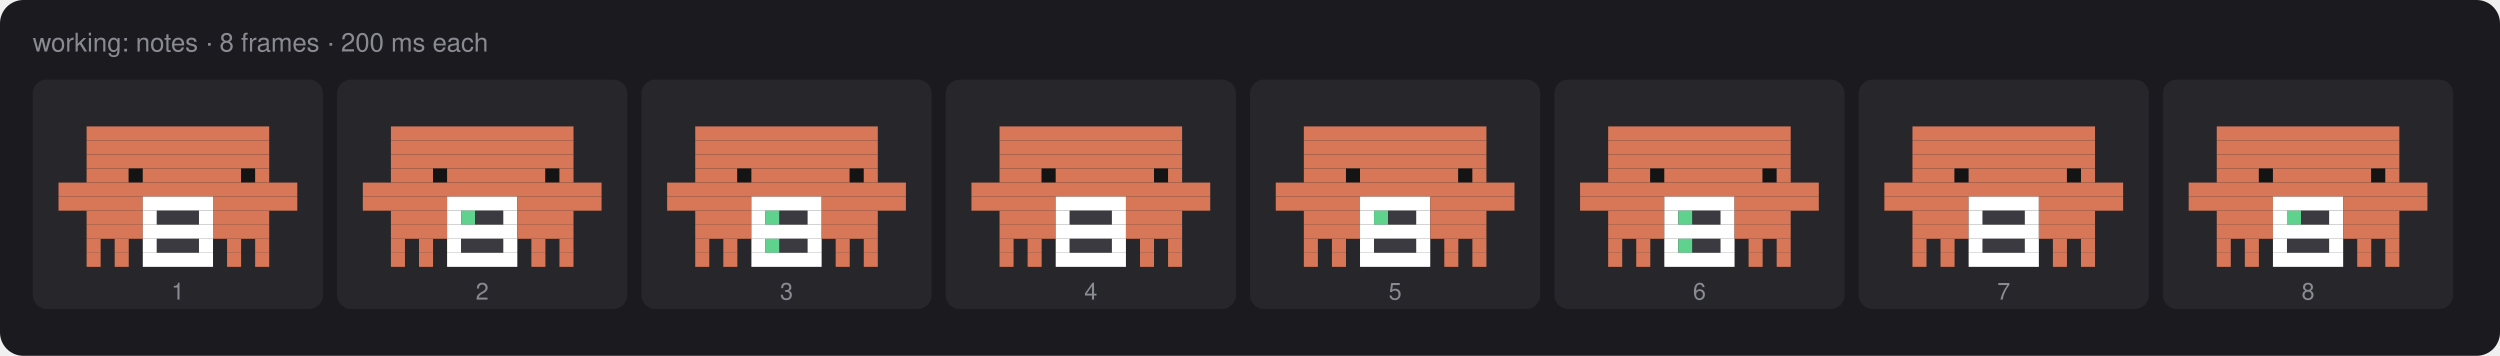
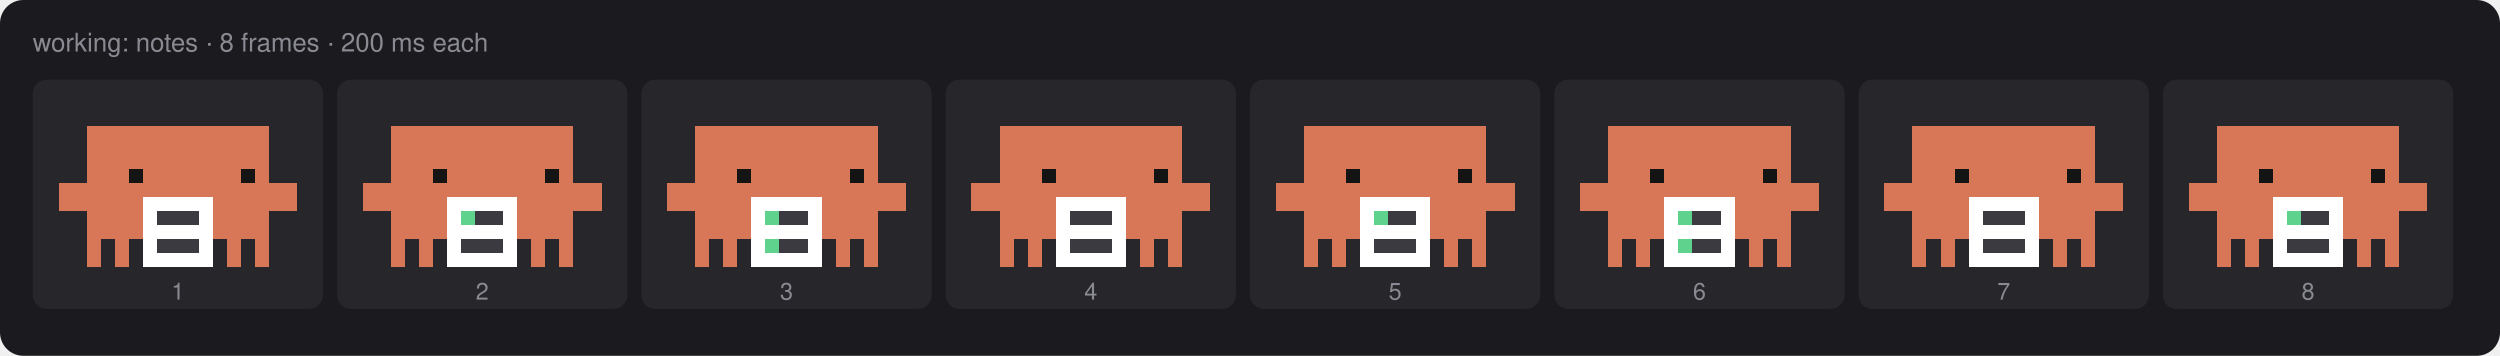
<svg xmlns="http://www.w3.org/2000/svg" width="1068" height="152" viewBox="0 0 1068 152">
  <style>.m{font-family:Menlo,Consolas,'DejaVu Sans Mono','Liberation Mono',monospace;font-size:22px;fill:#d77757}.d{fill-opacity:.5}.t{font-family:-apple-system,'Segoe UI',Helvetica,Arial,sans-serif;font-size:11px;fill:#8a8a92}.n{font-family:-apple-system,'Segoe UI',Helvetica,Arial,sans-serif;font-size:10px;fill:#8a8a92;text-anchor:middle}.e{text-anchor:end}</style>
  <rect width="1068" height="152" rx="10" fill="#1b1b1f" />
  <text class="t" x="14" y="22">working: notes · 8 frames · 200 ms each</text>
  <rect x="14" y="34" width="124" height="98" rx="6" fill="#26262b" />
-   <g transform="translate(19 42) scale(6)">
+   <g transform="translate(19 42) scale(6)" shape-rendering="crispEdges">
    <rect x="3" y="2" width="13" height="1" fill="#d77757" />
    <rect x="3" y="3" width="13" height="1" fill="#d77757" />
    <rect x="3" y="4" width="13" height="1" fill="#d77757" />
    <rect x="3" y="5" width="3" height="1" fill="#d77757" />
    <rect x="6" y="5" width="1" height="1" fill="#141414" />
    <rect x="7" y="5" width="7" height="1" fill="#d77757" />
    <rect x="14" y="5" width="1" height="1" fill="#141414" />
    <rect x="15" y="5" width="1" height="1" fill="#d77757" />
    <rect x="1" y="6" width="17" height="1" fill="#d77757" />
    <rect x="1" y="7" width="6" height="1" fill="#d77757" />
    <rect x="7" y="7" width="5" height="1" fill="#ffffff" />
    <rect x="12" y="7" width="6" height="1" fill="#d77757" />
    <rect x="3" y="8" width="4" height="1" fill="#d77757" />
    <rect x="7" y="8" width="1" height="1" fill="#ffffff" />
    <rect x="8" y="8" width="3" height="1" fill="#3a3a40" />
    <rect x="11" y="8" width="1" height="1" fill="#ffffff" />
    <rect x="12" y="8" width="4" height="1" fill="#d77757" />
    <rect x="3" y="9" width="4" height="1" fill="#d77757" />
    <rect x="7" y="9" width="5" height="1" fill="#ffffff" />
    <rect x="12" y="9" width="4" height="1" fill="#d77757" />
    <rect x="3" y="10" width="1" height="1" fill="#d77757" />
    <rect x="5" y="10" width="1" height="1" fill="#d77757" />
    <rect x="7" y="10" width="1" height="1" fill="#ffffff" />
    <rect x="8" y="10" width="3" height="1" fill="#3a3a40" />
    <rect x="11" y="10" width="1" height="1" fill="#ffffff" />
    <rect x="13" y="10" width="1" height="1" fill="#d77757" />
    <rect x="15" y="10" width="1" height="1" fill="#d77757" />
    <rect x="3" y="11" width="1" height="1" fill="#d77757" />
    <rect x="5" y="11" width="1" height="1" fill="#d77757" />
    <rect x="7" y="11" width="5" height="1" fill="#ffffff" />
    <rect x="13" y="11" width="1" height="1" fill="#d77757" />
    <rect x="15" y="11" width="1" height="1" fill="#d77757" />
  </g>
  <text class="n" x="76" y="128">1</text>
  <rect x="144" y="34" width="124" height="98" rx="6" fill="#26262b" />
-   <g transform="translate(149 42) scale(6)">
+   <g transform="translate(149 42) scale(6)" shape-rendering="crispEdges">
    <rect x="3" y="2" width="13" height="1" fill="#d77757" />
    <rect x="3" y="3" width="13" height="1" fill="#d77757" />
    <rect x="3" y="4" width="13" height="1" fill="#d77757" />
    <rect x="3" y="5" width="3" height="1" fill="#d77757" />
    <rect x="6" y="5" width="1" height="1" fill="#141414" />
    <rect x="7" y="5" width="7" height="1" fill="#d77757" />
    <rect x="14" y="5" width="1" height="1" fill="#141414" />
    <rect x="15" y="5" width="1" height="1" fill="#d77757" />
    <rect x="1" y="6" width="17" height="1" fill="#d77757" />
    <rect x="1" y="7" width="6" height="1" fill="#d77757" />
    <rect x="7" y="7" width="5" height="1" fill="#ffffff" />
    <rect x="12" y="7" width="6" height="1" fill="#d77757" />
    <rect x="3" y="8" width="4" height="1" fill="#d77757" />
    <rect x="7" y="8" width="1" height="1" fill="#ffffff" />
    <rect x="8" y="8" width="1" height="1" fill="#5fd38d" />
    <rect x="9" y="8" width="2" height="1" fill="#3a3a40" />
    <rect x="11" y="8" width="1" height="1" fill="#ffffff" />
    <rect x="12" y="8" width="4" height="1" fill="#d77757" />
    <rect x="3" y="9" width="4" height="1" fill="#d77757" />
    <rect x="7" y="9" width="5" height="1" fill="#ffffff" />
    <rect x="12" y="9" width="4" height="1" fill="#d77757" />
    <rect x="3" y="10" width="1" height="1" fill="#d77757" />
    <rect x="5" y="10" width="1" height="1" fill="#d77757" />
    <rect x="7" y="10" width="1" height="1" fill="#ffffff" />
    <rect x="8" y="10" width="3" height="1" fill="#3a3a40" />
    <rect x="11" y="10" width="1" height="1" fill="#ffffff" />
    <rect x="13" y="10" width="1" height="1" fill="#d77757" />
    <rect x="15" y="10" width="1" height="1" fill="#d77757" />
    <rect x="3" y="11" width="1" height="1" fill="#d77757" />
    <rect x="5" y="11" width="1" height="1" fill="#d77757" />
    <rect x="7" y="11" width="5" height="1" fill="#ffffff" />
    <rect x="13" y="11" width="1" height="1" fill="#d77757" />
    <rect x="15" y="11" width="1" height="1" fill="#d77757" />
  </g>
  <text class="n" x="206" y="128">2</text>
  <rect x="274" y="34" width="124" height="98" rx="6" fill="#26262b" />
-   <g transform="translate(279 42) scale(6)">
+   <g transform="translate(279 42) scale(6)" shape-rendering="crispEdges">
    <rect x="3" y="2" width="13" height="1" fill="#d77757" />
    <rect x="3" y="3" width="13" height="1" fill="#d77757" />
    <rect x="3" y="4" width="13" height="1" fill="#d77757" />
    <rect x="3" y="5" width="3" height="1" fill="#d77757" />
    <rect x="6" y="5" width="1" height="1" fill="#141414" />
    <rect x="7" y="5" width="7" height="1" fill="#d77757" />
    <rect x="14" y="5" width="1" height="1" fill="#141414" />
    <rect x="15" y="5" width="1" height="1" fill="#d77757" />
    <rect x="1" y="6" width="17" height="1" fill="#d77757" />
    <rect x="1" y="7" width="6" height="1" fill="#d77757" />
    <rect x="7" y="7" width="5" height="1" fill="#ffffff" />
    <rect x="12" y="7" width="6" height="1" fill="#d77757" />
    <rect x="3" y="8" width="4" height="1" fill="#d77757" />
    <rect x="7" y="8" width="1" height="1" fill="#ffffff" />
    <rect x="8" y="8" width="1" height="1" fill="#5fd38d" />
    <rect x="9" y="8" width="2" height="1" fill="#3a3a40" />
    <rect x="11" y="8" width="1" height="1" fill="#ffffff" />
    <rect x="12" y="8" width="4" height="1" fill="#d77757" />
    <rect x="3" y="9" width="4" height="1" fill="#d77757" />
    <rect x="7" y="9" width="5" height="1" fill="#ffffff" />
    <rect x="12" y="9" width="4" height="1" fill="#d77757" />
    <rect x="3" y="10" width="1" height="1" fill="#d77757" />
    <rect x="5" y="10" width="1" height="1" fill="#d77757" />
    <rect x="7" y="10" width="1" height="1" fill="#ffffff" />
    <rect x="8" y="10" width="1" height="1" fill="#5fd38d" />
    <rect x="9" y="10" width="2" height="1" fill="#3a3a40" />
    <rect x="11" y="10" width="1" height="1" fill="#ffffff" />
    <rect x="13" y="10" width="1" height="1" fill="#d77757" />
    <rect x="15" y="10" width="1" height="1" fill="#d77757" />
    <rect x="3" y="11" width="1" height="1" fill="#d77757" />
    <rect x="5" y="11" width="1" height="1" fill="#d77757" />
    <rect x="7" y="11" width="5" height="1" fill="#ffffff" />
    <rect x="13" y="11" width="1" height="1" fill="#d77757" />
    <rect x="15" y="11" width="1" height="1" fill="#d77757" />
  </g>
  <text class="n" x="336" y="128">3</text>
  <rect x="404" y="34" width="124" height="98" rx="6" fill="#26262b" />
-   <g transform="translate(409 42) scale(6)">
+   <g transform="translate(409 42) scale(6)" shape-rendering="crispEdges">
    <rect x="3" y="2" width="13" height="1" fill="#d77757" />
    <rect x="3" y="3" width="13" height="1" fill="#d77757" />
    <rect x="3" y="4" width="13" height="1" fill="#d77757" />
    <rect x="3" y="5" width="3" height="1" fill="#d77757" />
    <rect x="6" y="5" width="1" height="1" fill="#141414" />
    <rect x="7" y="5" width="7" height="1" fill="#d77757" />
    <rect x="14" y="5" width="1" height="1" fill="#141414" />
    <rect x="15" y="5" width="1" height="1" fill="#d77757" />
    <rect x="1" y="6" width="17" height="1" fill="#d77757" />
    <rect x="1" y="7" width="6" height="1" fill="#d77757" />
    <rect x="7" y="7" width="5" height="1" fill="#ffffff" />
    <rect x="12" y="7" width="6" height="1" fill="#d77757" />
    <rect x="3" y="8" width="4" height="1" fill="#d77757" />
    <rect x="7" y="8" width="1" height="1" fill="#ffffff" />
    <rect x="8" y="8" width="3" height="1" fill="#3a3a40" />
    <rect x="11" y="8" width="1" height="1" fill="#ffffff" />
    <rect x="12" y="8" width="4" height="1" fill="#d77757" />
    <rect x="3" y="9" width="4" height="1" fill="#d77757" />
    <rect x="7" y="9" width="5" height="1" fill="#ffffff" />
    <rect x="12" y="9" width="4" height="1" fill="#d77757" />
    <rect x="3" y="10" width="1" height="1" fill="#d77757" />
    <rect x="5" y="10" width="1" height="1" fill="#d77757" />
    <rect x="7" y="10" width="1" height="1" fill="#ffffff" />
    <rect x="8" y="10" width="3" height="1" fill="#3a3a40" />
    <rect x="11" y="10" width="1" height="1" fill="#ffffff" />
    <rect x="13" y="10" width="1" height="1" fill="#d77757" />
    <rect x="15" y="10" width="1" height="1" fill="#d77757" />
    <rect x="3" y="11" width="1" height="1" fill="#d77757" />
    <rect x="5" y="11" width="1" height="1" fill="#d77757" />
    <rect x="7" y="11" width="5" height="1" fill="#ffffff" />
    <rect x="13" y="11" width="1" height="1" fill="#d77757" />
    <rect x="15" y="11" width="1" height="1" fill="#d77757" />
  </g>
  <text class="n" x="466" y="128">4</text>
  <rect x="534" y="34" width="124" height="98" rx="6" fill="#26262b" />
-   <g transform="translate(539 42) scale(6)">
+   <g transform="translate(539 42) scale(6)" shape-rendering="crispEdges">
    <rect x="3" y="2" width="13" height="1" fill="#d77757" />
    <rect x="3" y="3" width="13" height="1" fill="#d77757" />
    <rect x="3" y="4" width="13" height="1" fill="#d77757" />
    <rect x="3" y="5" width="3" height="1" fill="#d77757" />
    <rect x="6" y="5" width="1" height="1" fill="#141414" />
    <rect x="7" y="5" width="7" height="1" fill="#d77757" />
    <rect x="14" y="5" width="1" height="1" fill="#141414" />
    <rect x="15" y="5" width="1" height="1" fill="#d77757" />
    <rect x="1" y="6" width="17" height="1" fill="#d77757" />
    <rect x="1" y="7" width="6" height="1" fill="#d77757" />
    <rect x="7" y="7" width="5" height="1" fill="#ffffff" />
    <rect x="12" y="7" width="6" height="1" fill="#d77757" />
    <rect x="3" y="8" width="4" height="1" fill="#d77757" />
    <rect x="7" y="8" width="1" height="1" fill="#ffffff" />
    <rect x="8" y="8" width="1" height="1" fill="#5fd38d" />
    <rect x="9" y="8" width="2" height="1" fill="#3a3a40" />
    <rect x="11" y="8" width="1" height="1" fill="#ffffff" />
    <rect x="12" y="8" width="4" height="1" fill="#d77757" />
    <rect x="3" y="9" width="4" height="1" fill="#d77757" />
    <rect x="7" y="9" width="5" height="1" fill="#ffffff" />
    <rect x="12" y="9" width="4" height="1" fill="#d77757" />
    <rect x="3" y="10" width="1" height="1" fill="#d77757" />
    <rect x="5" y="10" width="1" height="1" fill="#d77757" />
    <rect x="7" y="10" width="1" height="1" fill="#ffffff" />
    <rect x="8" y="10" width="3" height="1" fill="#3a3a40" />
    <rect x="11" y="10" width="1" height="1" fill="#ffffff" />
    <rect x="13" y="10" width="1" height="1" fill="#d77757" />
    <rect x="15" y="10" width="1" height="1" fill="#d77757" />
    <rect x="3" y="11" width="1" height="1" fill="#d77757" />
    <rect x="5" y="11" width="1" height="1" fill="#d77757" />
    <rect x="7" y="11" width="5" height="1" fill="#ffffff" />
    <rect x="13" y="11" width="1" height="1" fill="#d77757" />
    <rect x="15" y="11" width="1" height="1" fill="#d77757" />
  </g>
  <text class="n" x="596" y="128">5</text>
  <rect x="664" y="34" width="124" height="98" rx="6" fill="#26262b" />
-   <g transform="translate(669 42) scale(6)">
+   <g transform="translate(669 42) scale(6)" shape-rendering="crispEdges">
    <rect x="3" y="2" width="13" height="1" fill="#d77757" />
    <rect x="3" y="3" width="13" height="1" fill="#d77757" />
    <rect x="3" y="4" width="13" height="1" fill="#d77757" />
    <rect x="3" y="5" width="3" height="1" fill="#d77757" />
    <rect x="6" y="5" width="1" height="1" fill="#141414" />
    <rect x="7" y="5" width="7" height="1" fill="#d77757" />
    <rect x="14" y="5" width="1" height="1" fill="#141414" />
    <rect x="15" y="5" width="1" height="1" fill="#d77757" />
    <rect x="1" y="6" width="17" height="1" fill="#d77757" />
    <rect x="1" y="7" width="6" height="1" fill="#d77757" />
    <rect x="7" y="7" width="5" height="1" fill="#ffffff" />
    <rect x="12" y="7" width="6" height="1" fill="#d77757" />
    <rect x="3" y="8" width="4" height="1" fill="#d77757" />
    <rect x="7" y="8" width="1" height="1" fill="#ffffff" />
    <rect x="8" y="8" width="1" height="1" fill="#5fd38d" />
    <rect x="9" y="8" width="2" height="1" fill="#3a3a40" />
    <rect x="11" y="8" width="1" height="1" fill="#ffffff" />
    <rect x="12" y="8" width="4" height="1" fill="#d77757" />
    <rect x="3" y="9" width="4" height="1" fill="#d77757" />
    <rect x="7" y="9" width="5" height="1" fill="#ffffff" />
    <rect x="12" y="9" width="4" height="1" fill="#d77757" />
    <rect x="3" y="10" width="1" height="1" fill="#d77757" />
    <rect x="5" y="10" width="1" height="1" fill="#d77757" />
    <rect x="7" y="10" width="1" height="1" fill="#ffffff" />
    <rect x="8" y="10" width="1" height="1" fill="#5fd38d" />
    <rect x="9" y="10" width="2" height="1" fill="#3a3a40" />
    <rect x="11" y="10" width="1" height="1" fill="#ffffff" />
    <rect x="13" y="10" width="1" height="1" fill="#d77757" />
    <rect x="15" y="10" width="1" height="1" fill="#d77757" />
    <rect x="3" y="11" width="1" height="1" fill="#d77757" />
    <rect x="5" y="11" width="1" height="1" fill="#d77757" />
    <rect x="7" y="11" width="5" height="1" fill="#ffffff" />
    <rect x="13" y="11" width="1" height="1" fill="#d77757" />
    <rect x="15" y="11" width="1" height="1" fill="#d77757" />
  </g>
  <text class="n" x="726" y="128">6</text>
  <rect x="794" y="34" width="124" height="98" rx="6" fill="#26262b" />
-   <g transform="translate(799 42) scale(6)">
+   <g transform="translate(799 42) scale(6)" shape-rendering="crispEdges">
    <rect x="3" y="2" width="13" height="1" fill="#d77757" />
    <rect x="3" y="3" width="13" height="1" fill="#d77757" />
    <rect x="3" y="4" width="13" height="1" fill="#d77757" />
    <rect x="3" y="5" width="3" height="1" fill="#d77757" />
    <rect x="6" y="5" width="1" height="1" fill="#141414" />
    <rect x="7" y="5" width="7" height="1" fill="#d77757" />
    <rect x="14" y="5" width="1" height="1" fill="#141414" />
    <rect x="15" y="5" width="1" height="1" fill="#d77757" />
    <rect x="1" y="6" width="17" height="1" fill="#d77757" />
    <rect x="1" y="7" width="6" height="1" fill="#d77757" />
    <rect x="7" y="7" width="5" height="1" fill="#ffffff" />
    <rect x="12" y="7" width="6" height="1" fill="#d77757" />
    <rect x="3" y="8" width="4" height="1" fill="#d77757" />
    <rect x="7" y="8" width="1" height="1" fill="#ffffff" />
    <rect x="8" y="8" width="3" height="1" fill="#3a3a40" />
    <rect x="11" y="8" width="1" height="1" fill="#ffffff" />
    <rect x="12" y="8" width="4" height="1" fill="#d77757" />
    <rect x="3" y="9" width="4" height="1" fill="#d77757" />
    <rect x="7" y="9" width="5" height="1" fill="#ffffff" />
    <rect x="12" y="9" width="4" height="1" fill="#d77757" />
    <rect x="3" y="10" width="1" height="1" fill="#d77757" />
    <rect x="5" y="10" width="1" height="1" fill="#d77757" />
    <rect x="7" y="10" width="1" height="1" fill="#ffffff" />
    <rect x="8" y="10" width="3" height="1" fill="#3a3a40" />
    <rect x="11" y="10" width="1" height="1" fill="#ffffff" />
    <rect x="13" y="10" width="1" height="1" fill="#d77757" />
    <rect x="15" y="10" width="1" height="1" fill="#d77757" />
    <rect x="3" y="11" width="1" height="1" fill="#d77757" />
    <rect x="5" y="11" width="1" height="1" fill="#d77757" />
    <rect x="7" y="11" width="5" height="1" fill="#ffffff" />
    <rect x="13" y="11" width="1" height="1" fill="#d77757" />
    <rect x="15" y="11" width="1" height="1" fill="#d77757" />
  </g>
  <text class="n" x="856" y="128">7</text>
  <rect x="924" y="34" width="124" height="98" rx="6" fill="#26262b" />
-   <g transform="translate(929 42) scale(6)">
+   <g transform="translate(929 42) scale(6)" shape-rendering="crispEdges">
    <rect x="3" y="2" width="13" height="1" fill="#d77757" />
    <rect x="3" y="3" width="13" height="1" fill="#d77757" />
    <rect x="3" y="4" width="13" height="1" fill="#d77757" />
    <rect x="3" y="5" width="3" height="1" fill="#d77757" />
    <rect x="6" y="5" width="1" height="1" fill="#141414" />
    <rect x="7" y="5" width="7" height="1" fill="#d77757" />
    <rect x="14" y="5" width="1" height="1" fill="#141414" />
    <rect x="15" y="5" width="1" height="1" fill="#d77757" />
    <rect x="1" y="6" width="17" height="1" fill="#d77757" />
    <rect x="1" y="7" width="6" height="1" fill="#d77757" />
    <rect x="7" y="7" width="5" height="1" fill="#ffffff" />
    <rect x="12" y="7" width="6" height="1" fill="#d77757" />
    <rect x="3" y="8" width="4" height="1" fill="#d77757" />
    <rect x="7" y="8" width="1" height="1" fill="#ffffff" />
    <rect x="8" y="8" width="1" height="1" fill="#5fd38d" />
    <rect x="9" y="8" width="2" height="1" fill="#3a3a40" />
    <rect x="11" y="8" width="1" height="1" fill="#ffffff" />
    <rect x="12" y="8" width="4" height="1" fill="#d77757" />
    <rect x="3" y="9" width="4" height="1" fill="#d77757" />
    <rect x="7" y="9" width="5" height="1" fill="#ffffff" />
    <rect x="12" y="9" width="4" height="1" fill="#d77757" />
    <rect x="3" y="10" width="1" height="1" fill="#d77757" />
    <rect x="5" y="10" width="1" height="1" fill="#d77757" />
    <rect x="7" y="10" width="1" height="1" fill="#ffffff" />
    <rect x="8" y="10" width="3" height="1" fill="#3a3a40" />
    <rect x="11" y="10" width="1" height="1" fill="#ffffff" />
    <rect x="13" y="10" width="1" height="1" fill="#d77757" />
    <rect x="15" y="10" width="1" height="1" fill="#d77757" />
    <rect x="3" y="11" width="1" height="1" fill="#d77757" />
    <rect x="5" y="11" width="1" height="1" fill="#d77757" />
    <rect x="7" y="11" width="5" height="1" fill="#ffffff" />
    <rect x="13" y="11" width="1" height="1" fill="#d77757" />
    <rect x="15" y="11" width="1" height="1" fill="#d77757" />
  </g>
  <text class="n" x="986" y="128">8</text>
</svg>
